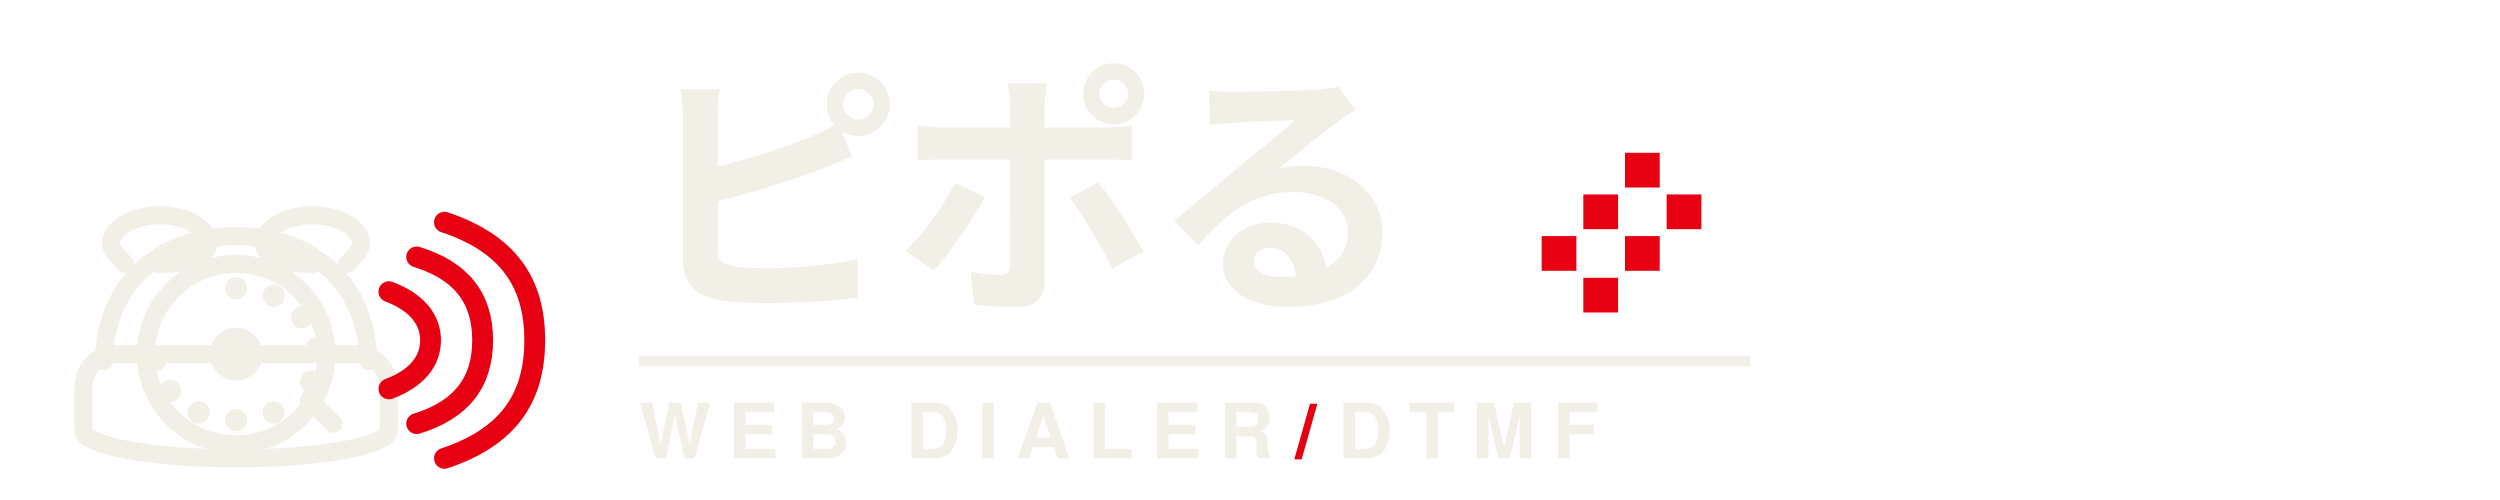
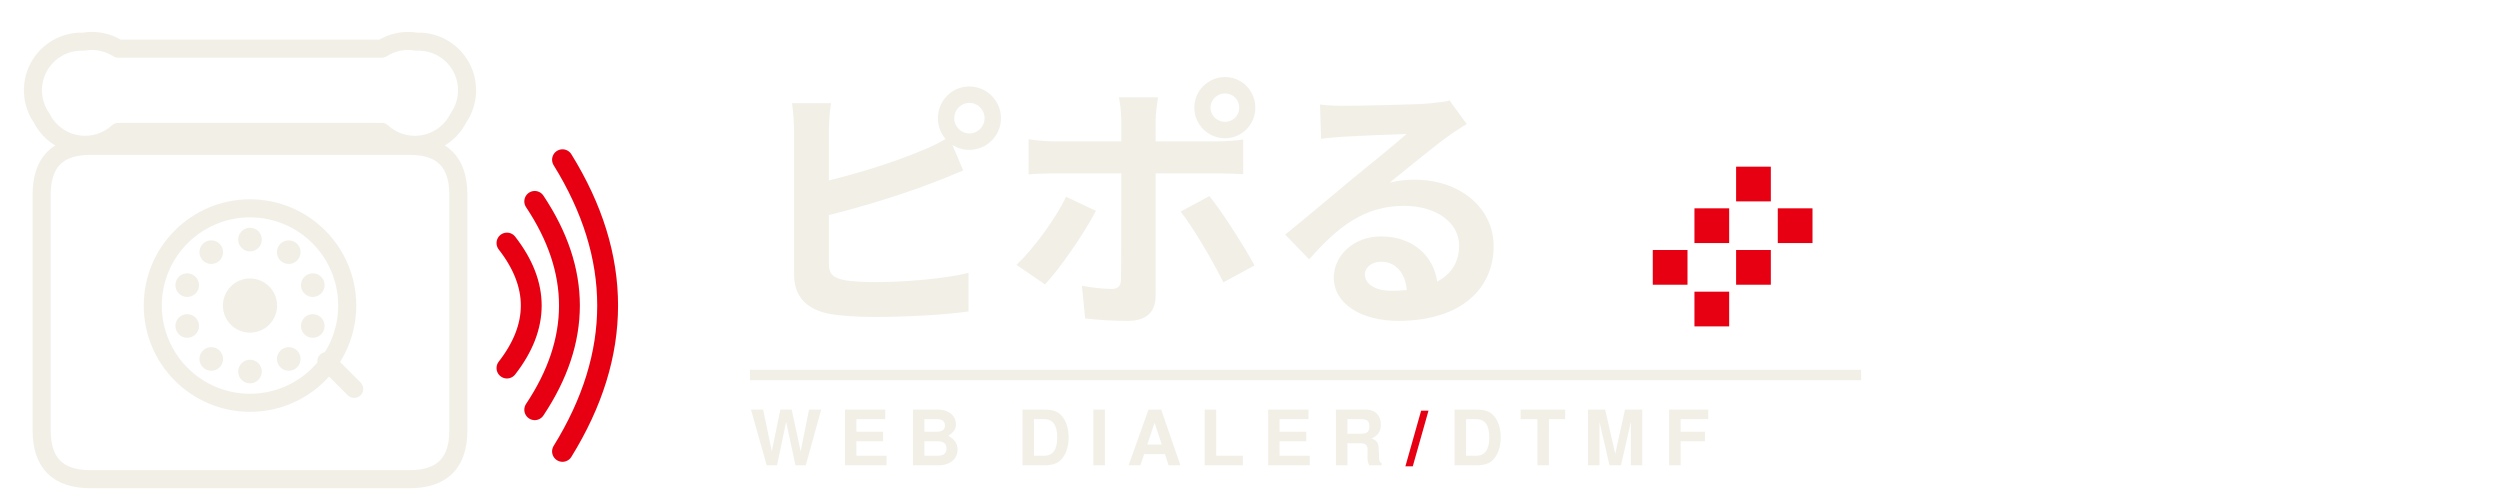
<svg xmlns="http://www.w3.org/2000/svg" viewBox="0 0 360 72" role="img" aria-label="ピポる — WEB DIALER / DTMF">
  <g color="#f2efe6">
-     <g transform="translate(4 6)">
+     <g transform="translate(2 2)">
      <g stroke="currentColor" stroke-width="2.6" stroke-linecap="round" stroke-linejoin="round" fill="none">
-         <path d="M8 50c0-3 2-5 5-5h34c3 0 5 2 5 5v6c0 2-9 4-22 4S8 58 8 56z" />
-         <path d="M11 46c0-10 7-18 19-18s19 8 19 18" />
-         <path d="M14 32c-1-1-2-2-2-3 0-2 3-4 7-4s7 2 7 4-3 3-7 3" />
-         <path d="M46 32c1-1 2-2 2-3 0-2-3-4-7-4s-7 2-7 4 3 3 7 3" />
-         <circle cx="30" cy="45" r="13" />
-         <circle cx="30" cy="45" r="3.8" fill="currentColor" stroke="none" />
-         <path d="M40.5 51.5 44 55" />
+         <path d="M4 26 Q4 19 11 19 L57 19 Q64 19 64 26 L64 60 Q64 67 57 67 L11 67 Q4 67 4 60 Z" />
+         <path d="M 10 4 A 7 7 0 0 0 4 15 A 7 7 0 0 0 15 17 L 53 17 A 7 7 0 0 0 64 15 A 7 7 0 0 0 58 4 A 7 7 0 0 0 53 5 L 15 5 A 7 7 0 0 0 10 4 Z" />
+         <circle cx="34" cy="42" r="14" />
+         <path d="M45 50 L49 54" />
      </g>
+       <circle cx="34" cy="42" r="3.9" fill="currentColor" />
      <g fill="currentColor">
-         <circle cx="30" cy="35.5" r="1.6" />
-         <circle cx="35.4" cy="36.6" r="1.6" />
-         <circle cx="39.5" cy="39.7" r="1.6" />
-         <circle cx="41.6" cy="44.2" r="1.6" />
-         <circle cx="40.8" cy="49" r="1.6" />
-         <circle cx="35.4" cy="53.4" r="1.6" />
-         <circle cx="30" cy="54.5" r="1.6" />
-         <circle cx="24.6" cy="53.4" r="1.6" />
-         <circle cx="20.5" cy="50.3" r="1.6" />
-         <circle cx="18.4" cy="45.8" r="1.6" />
+         <circle cx="34" cy="32.5" r="1.7" />
+         <circle cx="39.58" cy="34.31" r="1.7" />
+         <circle cx="43.04" cy="39.06" r="1.7" />
+         <circle cx="43.04" cy="44.94" r="1.7" />
+         <circle cx="39.58" cy="49.69" r="1.7" />
+         <circle cx="34" cy="51.5" r="1.7" />
+         <circle cx="28.42" cy="49.69" r="1.7" />
+         <circle cx="24.96" cy="44.94" r="1.7" />
+         <circle cx="24.96" cy="39.06" r="1.7" />
+         <circle cx="28.42" cy="34.31" r="1.7" />
      </g>
      <g stroke="#E60012" stroke-width="3" stroke-linecap="round" fill="none">
-         <path d="M52 36c4 1.5 6 4 6 7s-2 5.5-6 7" />
-         <path d="M56 31c6.5 2 9.5 6 9.5 12s-3 10-9.5 12" />
-         <path d="M60 26c9 3 13 8.5 13 17s-4 14-13 17" />
+         <path d="M71 33 Q78 42 71 51" />
+         <path d="M75 27 Q85 42 75 57" />
+         <path d="M79 21 Q92 42 79 63" />
      </g>
    </g>
-   </g>
-   <g fill="currentColor" color="#f2efe6">
-     <text x="92" y="42" font-family="'Helvetica Neue', 'Hiragino Kaku Gothic ProN', 'Hiragino Sans', 'Noto Sans JP', 'Segoe UI', sans-serif" font-size="38" font-weight="900" letter-spacing="-0.03em">ピポる</text>
-     <g fill="#E60012">
-       <rect x="222" y="34" width="5" height="5" />
-       <rect x="228" y="28" width="5" height="5" />
-       <rect x="234" y="22" width="5" height="5" />
-       <rect x="228" y="40" width="5" height="5" />
-       <rect x="234" y="34" width="5" height="5" />
-       <rect x="240" y="28" width="5" height="5" />
+     <g fill="currentColor">
+       <text x="108" y="44" font-family="'Helvetica Neue', 'Hiragino Kaku Gothic ProN', 'Hiragino Sans', 'Noto Sans JP', 'Segoe UI', sans-serif" font-size="38" font-weight="900" letter-spacing="-0.03em">ピポる</text>
+       <g fill="#E60012">
+         <rect x="238" y="36" width="5" height="5" />
+         <rect x="244" y="30" width="5" height="5" />
+         <rect x="250" y="24" width="5" height="5" />
+         <rect x="244" y="42" width="5" height="5" />
+         <rect x="250" y="36" width="5" height="5" />
+         <rect x="256" y="30" width="5" height="5" />
+       </g>
+       <line x1="108" y1="54" x2="268" y2="54" stroke="currentColor" stroke-width="1.5" />
+       <text x="108" y="67" font-family="'Helvetica Neue', 'Segoe UI', sans-serif" font-size="11" font-weight="700" letter-spacing="0.22em">
+         <tspan>WEB DIALER </tspan>
+         <tspan fill="#E60012">/</tspan>
+         <tspan> DTMF</tspan>
+       </text>
    </g>
-     <line x1="92" y1="52" x2="252" y2="52" stroke="currentColor" stroke-width="1.5" />
-     <text x="92" y="66" font-family="'Helvetica Neue', 'Segoe UI', sans-serif" font-size="11" font-weight="700" letter-spacing="0.22em">
-       <tspan>WEB DIALER </tspan>
-       <tspan fill="#E60012">/</tspan>
-       <tspan> DTMF</tspan>
-     </text>
  </g>
</svg>
